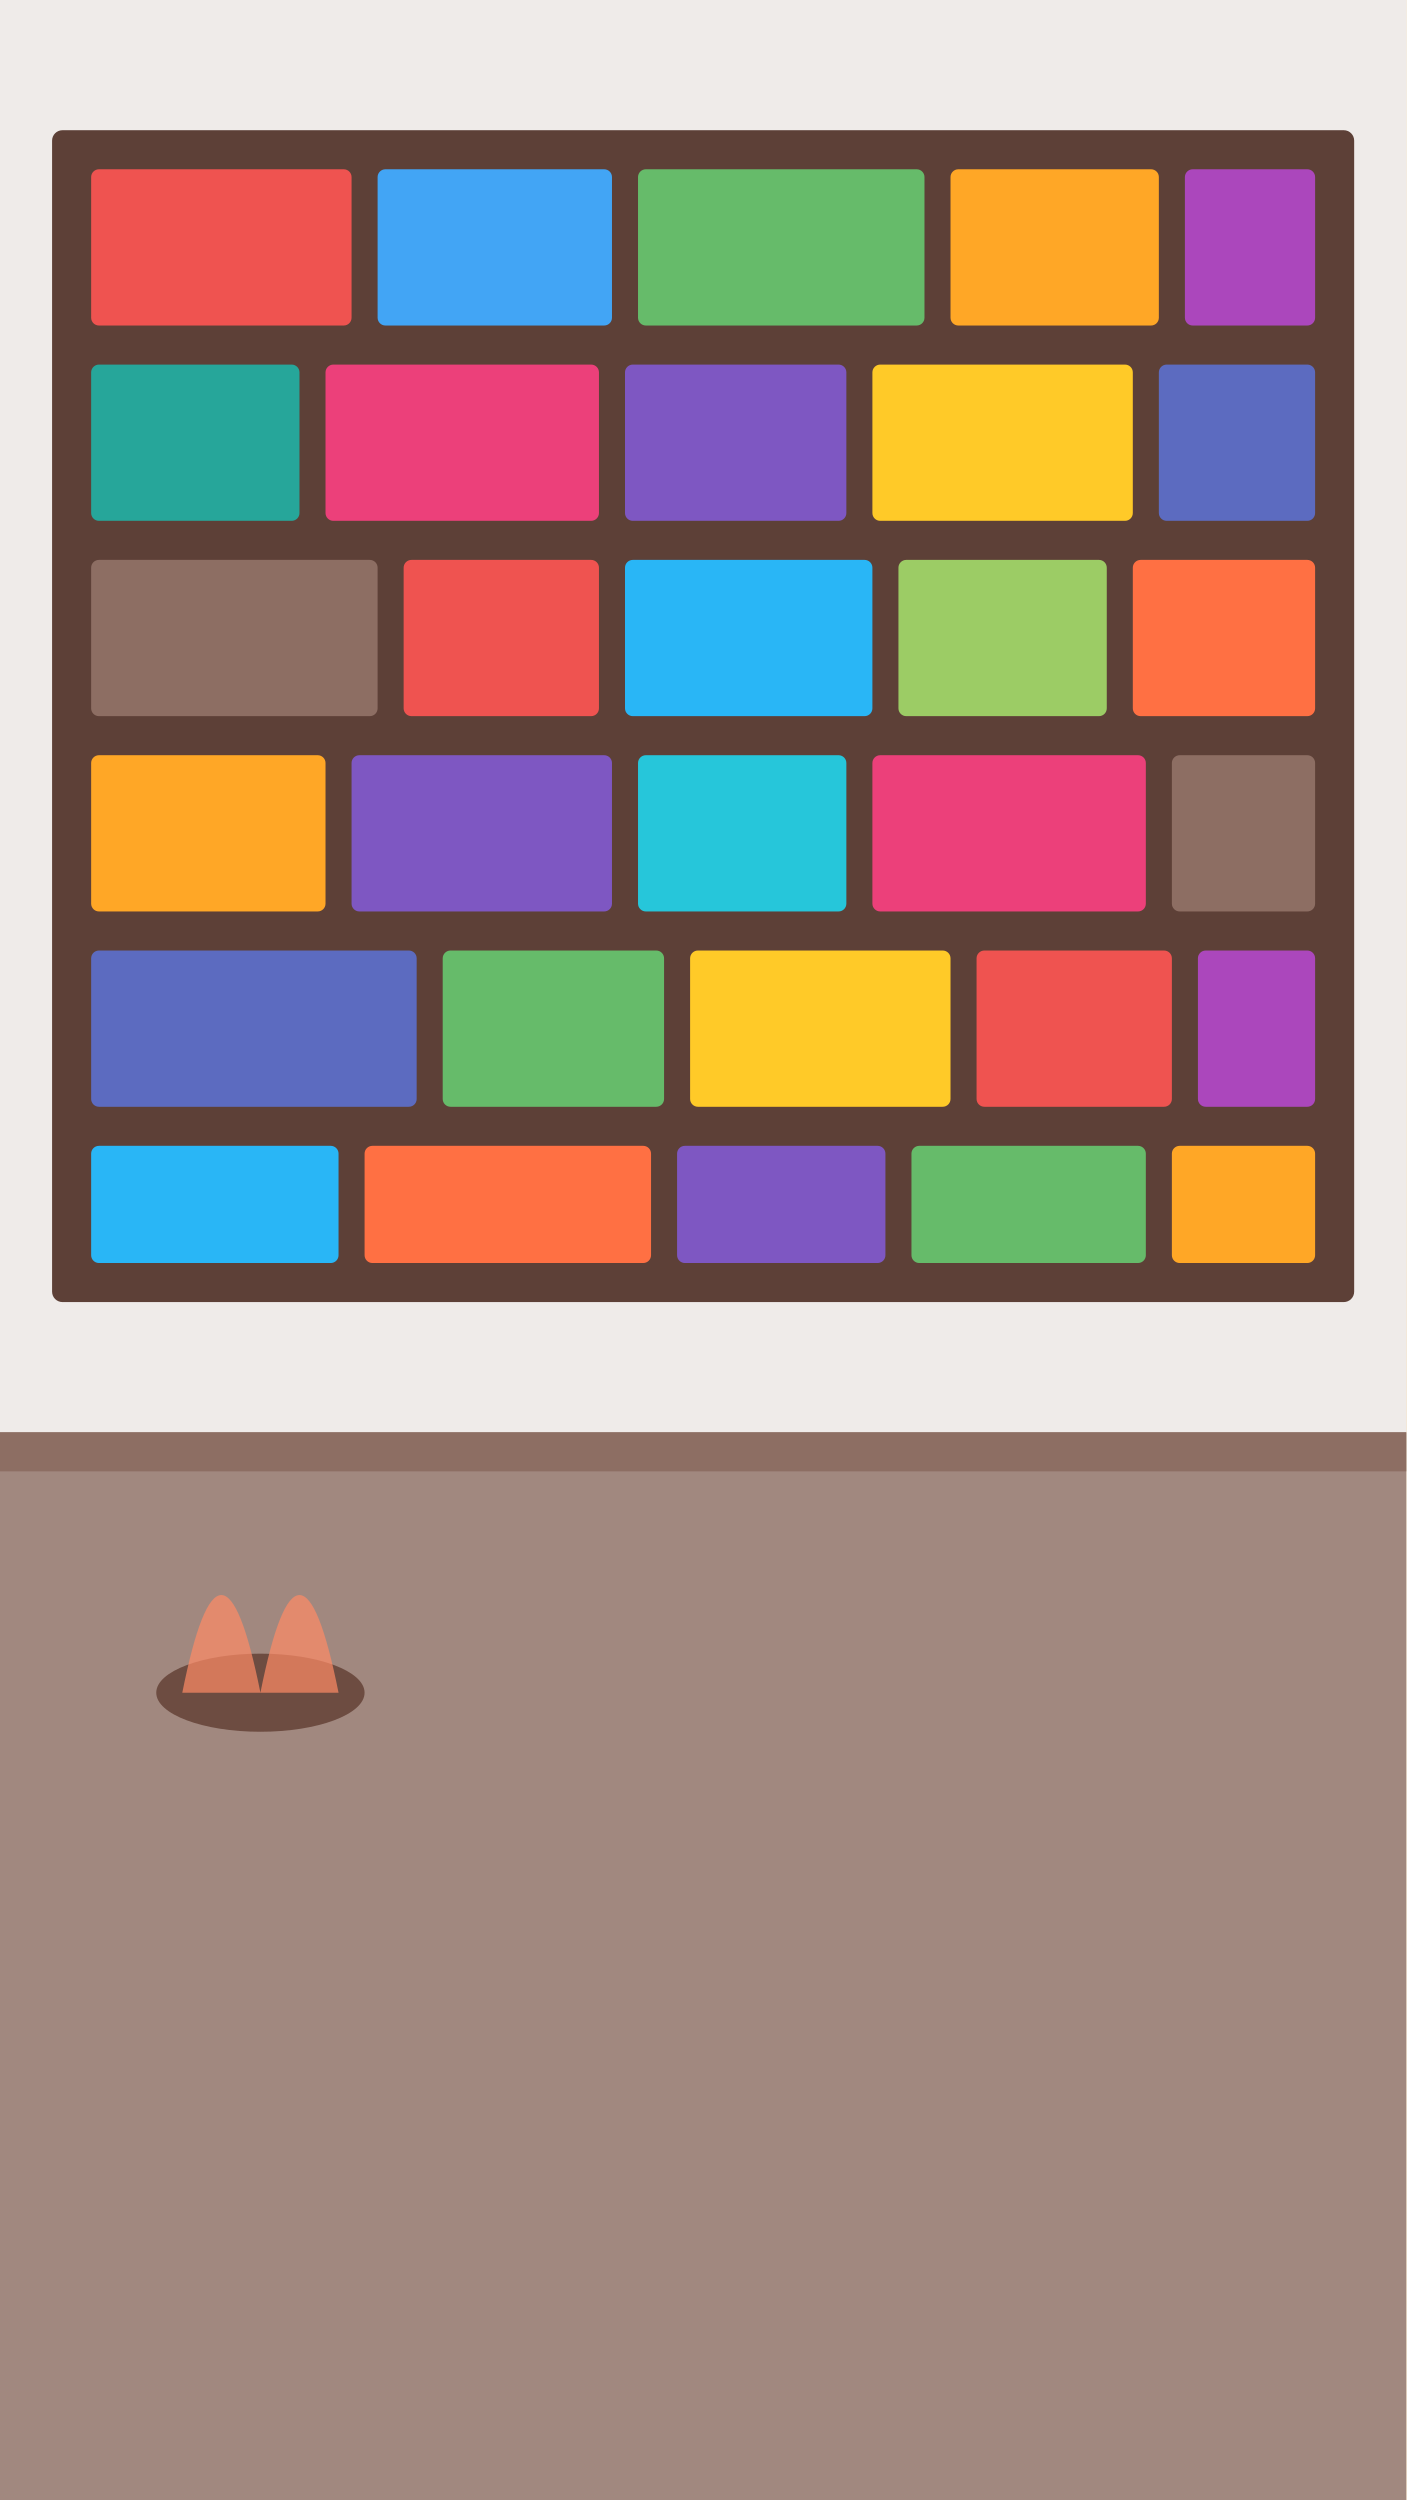
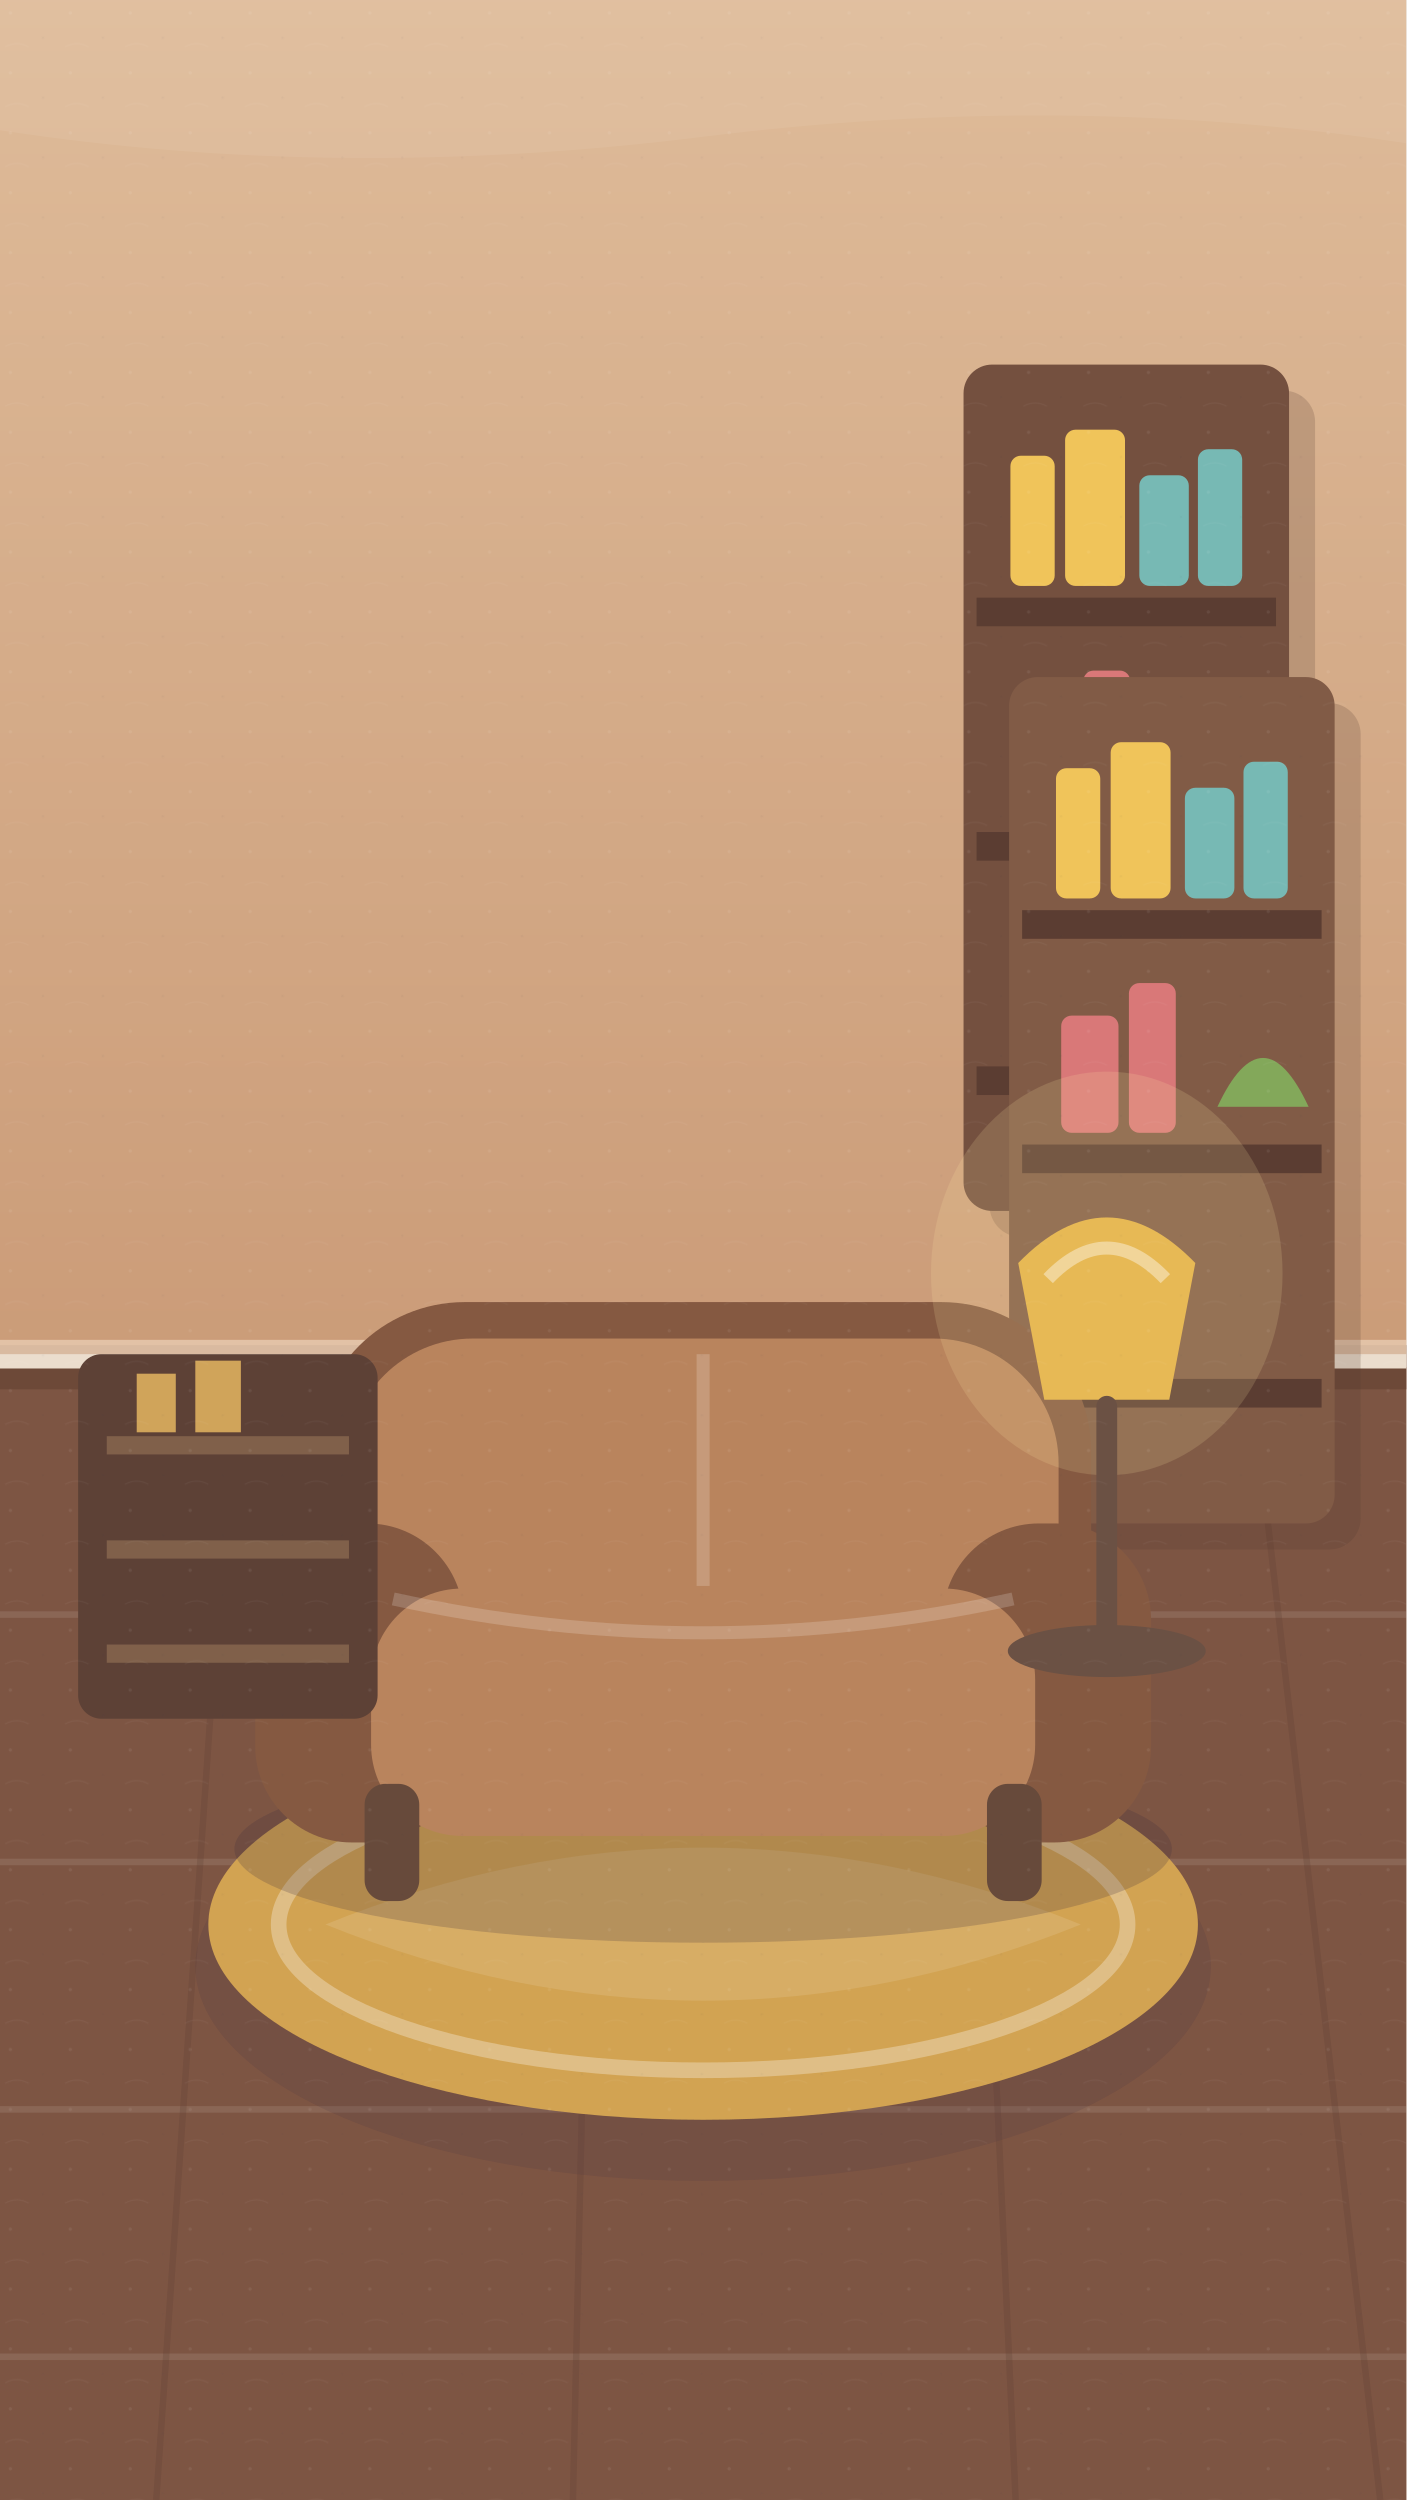
<svg xmlns="http://www.w3.org/2000/svg" width="1080" height="1920" viewBox="0 0 1080 1920">
  <defs>
-     <linearGradient id="clib" x1="0" y1="0" x2="0" y2="1">
-       <stop offset="0%" stop-color="#FFE0B2" />
-       <stop offset="55%" stop-color="#FFCC80" />
-       <stop offset="100%" stop-color="#FFB74D" />
+     <linearGradient id="cozy_library_sky" x1="0" y1="0" x2="0" y2="1">
+       <stop offset="0" stop-color="#F4DFC2" />
+       <stop offset="1" stop-color="#B67B58" />
    </linearGradient>
+     <linearGradient id="cozy_library_shine" x1="0" y1="0" x2="1" y2="1">
+       <stop offset="0" stop-color="#FFFFFF" stop-opacity=".45" />
+       <stop offset=".55" stop-color="#FFFFFF" stop-opacity=".05" />
+       <stop offset="1" stop-color="#1E2440" stop-opacity=".12" />
+     </linearGradient>
+     <radialGradient id="cozy_library_glow">
+       <stop offset="0" stop-color="#FFFFFF" stop-opacity=".72" />
+       <stop offset="1" stop-color="#FFFFFF" stop-opacity="0" />
+     </radialGradient>
+     <pattern id="cozy_library_grain" width="46" height="46" patternUnits="userSpaceOnUse">
+       <circle cx="8" cy="10" r="1.3" fill="#FFFFFF" opacity=".12" />
+       <circle cx="33" cy="29" r="1" fill="#24304A" opacity=".06" />
+       <path d="M4 36 Q13 31 22 36" fill="none" stroke="#FFFFFF" stroke-width="1" opacity=".07" />
+     </pattern>
  </defs>
-   <rect width="1080" height="1920" fill="url(#clib)" />
-   <rect x="0" y="0" width="1080" height="1920" fill="#EFEBE9" />
-   <rect x="40" y="100" width="1000" height="900" rx="8" fill="#5D4037" />
-   <rect x="70" y="130" width="200" height="120" rx="6" fill="#EF5350" />
-   <rect x="290" y="130" width="180" height="120" rx="6" fill="#42A5F5" />
-   <rect x="490" y="130" width="220" height="120" rx="6" fill="#66BB6A" />
-   <rect x="730" y="130" width="160" height="120" rx="6" fill="#FFA726" />
-   <rect x="910" y="130" width="100" height="120" rx="6" fill="#AB47BC" />
-   <rect x="70" y="280" width="160" height="120" rx="6" fill="#26A69A" />
-   <rect x="250" y="280" width="210" height="120" rx="6" fill="#EC407A" />
-   <rect x="480" y="280" width="170" height="120" rx="6" fill="#7E57C2" />
-   <rect x="670" y="280" width="200" height="120" rx="6" fill="#FFCA28" />
-   <rect x="890" y="280" width="120" height="120" rx="6" fill="#5C6BC0" />
-   <rect x="70" y="430" width="220" height="120" rx="6" fill="#8D6E63" />
-   <rect x="310" y="430" width="150" height="120" rx="6" fill="#EF5350" />
-   <rect x="480" y="430" width="190" height="120" rx="6" fill="#29B6F6" />
-   <rect x="690" y="430" width="160" height="120" rx="6" fill="#9CCC65" />
-   <rect x="870" y="430" width="140" height="120" rx="6" fill="#FF7043" />
-   <rect x="70" y="580" width="180" height="120" rx="6" fill="#FFA726" />
-   <rect x="270" y="580" width="200" height="120" rx="6" fill="#7E57C2" />
-   <rect x="490" y="580" width="160" height="120" rx="6" fill="#26C6DA" />
-   <rect x="670" y="580" width="210" height="120" rx="6" fill="#EC407A" />
-   <rect x="900" y="580" width="110" height="120" rx="6" fill="#8D6E63" />
-   <rect x="70" y="730" width="250" height="120" rx="6" fill="#5C6BC0" />
-   <rect x="340" y="730" width="170" height="120" rx="6" fill="#66BB6A" />
-   <rect x="530" y="730" width="200" height="120" rx="6" fill="#FFCA28" />
-   <rect x="750" y="730" width="150" height="120" rx="6" fill="#EF5350" />
-   <rect x="920" y="730" width="90" height="120" rx="6" fill="#AB47BC" />
-   <rect x="70" y="880" width="190" height="90" rx="6" fill="#29B6F6" />
-   <rect x="280" y="880" width="220" height="90" rx="6" fill="#FF7043" />
-   <rect x="520" y="880" width="160" height="90" rx="6" fill="#7E57C2" />
-   <rect x="700" y="880" width="180" height="90" rx="6" fill="#66BB6A" />
-   <rect x="900" y="880" width="110" height="90" rx="6" fill="#FFA726" />
-   <rect x="0" y="1100" width="1080" height="820" fill="#A1887F" />
-   <rect x="0" y="1100" width="1080" height="30" fill="#8D6E63" />
-   <ellipse cx="200" cy="1300" rx="80" ry="30" fill="#6D4C41" />
-   <path d="M140 1300 Q170 1150 200 1300 Q230 1150 260 1300 Z" fill="#FF8A65" opacity="0.7" />
+   <rect width="1080" height="1920" fill="url(#cozy_library_sky)" />
+   <rect y="1050" width="1080" height="870" fill="#7D5543" />
+   <path d="M0 1050 H1080" stroke="#6D4938" stroke-width="34" />
+   <path d="M0 1240 H1080 M0 1430 H1080 M0 1620 H1080 M0 1810 H1080" stroke="#FFFFFF" stroke-width="5" opacity=".1" />
+   <path d="M180 1050 L120 1920 M460 1050 L440 1920 M740 1050 L780 1920 M960 1050 L1060 1920" stroke="#5E3D31" stroke-width="5" opacity=".26" />
+   <path d="M0 1040 H1080" stroke="#FFF4E4" stroke-width="22" opacity=".86" />
+   <ellipse cx="540" cy="1510" rx="390" ry="165" fill="#4D3540" opacity=".18" />
+   <ellipse cx="540" cy="1478" rx="380" ry="150" fill="#D2A352" />
+   <ellipse cx="540" cy="1478" rx="326" ry="112" fill="none" stroke="#FFFFFF" stroke-width="12" opacity=".3" />
+   <path d="M250 1478 Q540 1360 830 1478 Q540 1595 250 1478Z" fill="#FFFFFF" opacity=".11" />
+   <path d="M0 0 H1080 V1040 H0Z" fill="#C28B62" opacity=".42" />
+   <g>
+     <rect x="760" y="300" width="250" height="650" rx="24" fill="#4F382F" opacity=".2" />
+     <rect x="740" y="280" width="250" height="650" rx="22" fill="#74503F" />
+     <path d="M750 470 H980 M750 650 H980 M750 830 H980" stroke="#5B3D32" stroke-width="22" />
+     <g fill="#F0C45A">
+       <rect x="776" y="350" width="34" height="100" rx="8" />
+       <rect x="818" y="330" width="46" height="120" rx="8" />
+     </g>
+     <g fill="#77B9B4">
+       <rect x="875" y="365" width="38" height="85" rx="8" />
+       <rect x="920" y="345" width="34" height="105" rx="8" />
+     </g>
+     <g fill="#D97878">
+       <rect x="780" y="540" width="44" height="90" rx="8" />
+       <rect x="832" y="515" width="36" height="115" rx="8" />
+     </g>
+     <path d="M900 610 q35-75 70 0Z" fill="#83A85A" />
+   </g>
+   <g transform="translate(35 240)">
+     <g>
+       <rect x="760" y="300" width="250" height="650" rx="24" fill="#4F382F" opacity=".2" />
+       <rect x="740" y="280" width="250" height="650" rx="22" fill="#815B46" />
+       <path d="M750 470 H980 M750 650 H980 M750 830 H980" stroke="#5B3D32" stroke-width="22" />
+       <g fill="#F0C45A">
+         <rect x="776" y="350" width="34" height="100" rx="8" />
+         <rect x="818" y="330" width="46" height="120" rx="8" />
+       </g>
+       <g fill="#77B9B4">
+         <rect x="875" y="365" width="38" height="85" rx="8" />
+         <rect x="920" y="345" width="34" height="105" rx="8" />
+       </g>
+       <g fill="#D97878">
+         <rect x="780" y="540" width="44" height="90" rx="8" />
+         <rect x="832" y="515" width="36" height="115" rx="8" />
+       </g>
+       <path d="M900 610 q35-75 70 0Z" fill="#83A85A" />
+     </g>
+   </g>
+   <g>
+     <ellipse cx="540" cy="1420" rx="360" ry="72" fill="#3B2C3C" opacity=".22" />
+     <rect x="242" y="1000" width="596" height="390" rx="115" fill="#855941" />
+     <rect x="267" y="1028" width="546" height="300" rx="96" fill="#B9845D" />
+     <rect x="196" y="1170" width="160" height="245" rx="74" fill="#855941" />
+     <rect x="724" y="1170" width="160" height="245" rx="74" fill="#855941" />
+     <rect x="285" y="1220" width="510" height="190" rx="70" fill="#B9845D" />
+     <path d="M540 1040 V1218 M302 1228 Q540 1280 778 1228" fill="none" stroke="#FFFFFF" stroke-width="10" opacity=".18" />
+     <rect x="280" y="1370" width="42" height="90" rx="16" fill="#674A3B" />
+     <rect x="758" y="1370" width="42" height="90" rx="16" fill="#674A3B" />
+   </g>
+   <g transform="translate(850.0 970.0)">
+     <ellipse cx="0" cy="8" rx="135" ry="155" fill="#FFE9A5" opacity=".16" />
+     <path d="M-68 0 Q0-70 68 0 L48 105 H-48Z" fill="#E7B955" />
+     <path d="M-45 12 Q0-35 45 12" fill="none" stroke="#FFFFFF" stroke-width="10" opacity=".4" />
+     <rect x="-8" y="102" width="16" height="190" rx="8" fill="#6B5144" />
+     <ellipse cy="298" rx="76" ry="20" fill="#6B5144" />
+   </g>
+   <g transform="translate(60 1040)">
+     <rect width="230" height="280" rx="18" fill="#5D4136" />
+     <path d="M22 70 H208 M22 150 H208 M22 230 H208" stroke="#80604A" stroke-width="14" />
+     <g fill="#D0A45A">
+       <rect x="45" y="15" width="30" height="45" />
+       <rect x="90" y="5" width="35" height="55" />
+     </g>
+   </g>
+   <rect width="1080" height="1920" fill="url(#cozy_library_grain)" opacity=".55" />
+   <path d="M0 0 H1080 V110 Q820 70 540 105 T0 100 Z" fill="#FFFFFF" opacity=".06" />
</svg>
